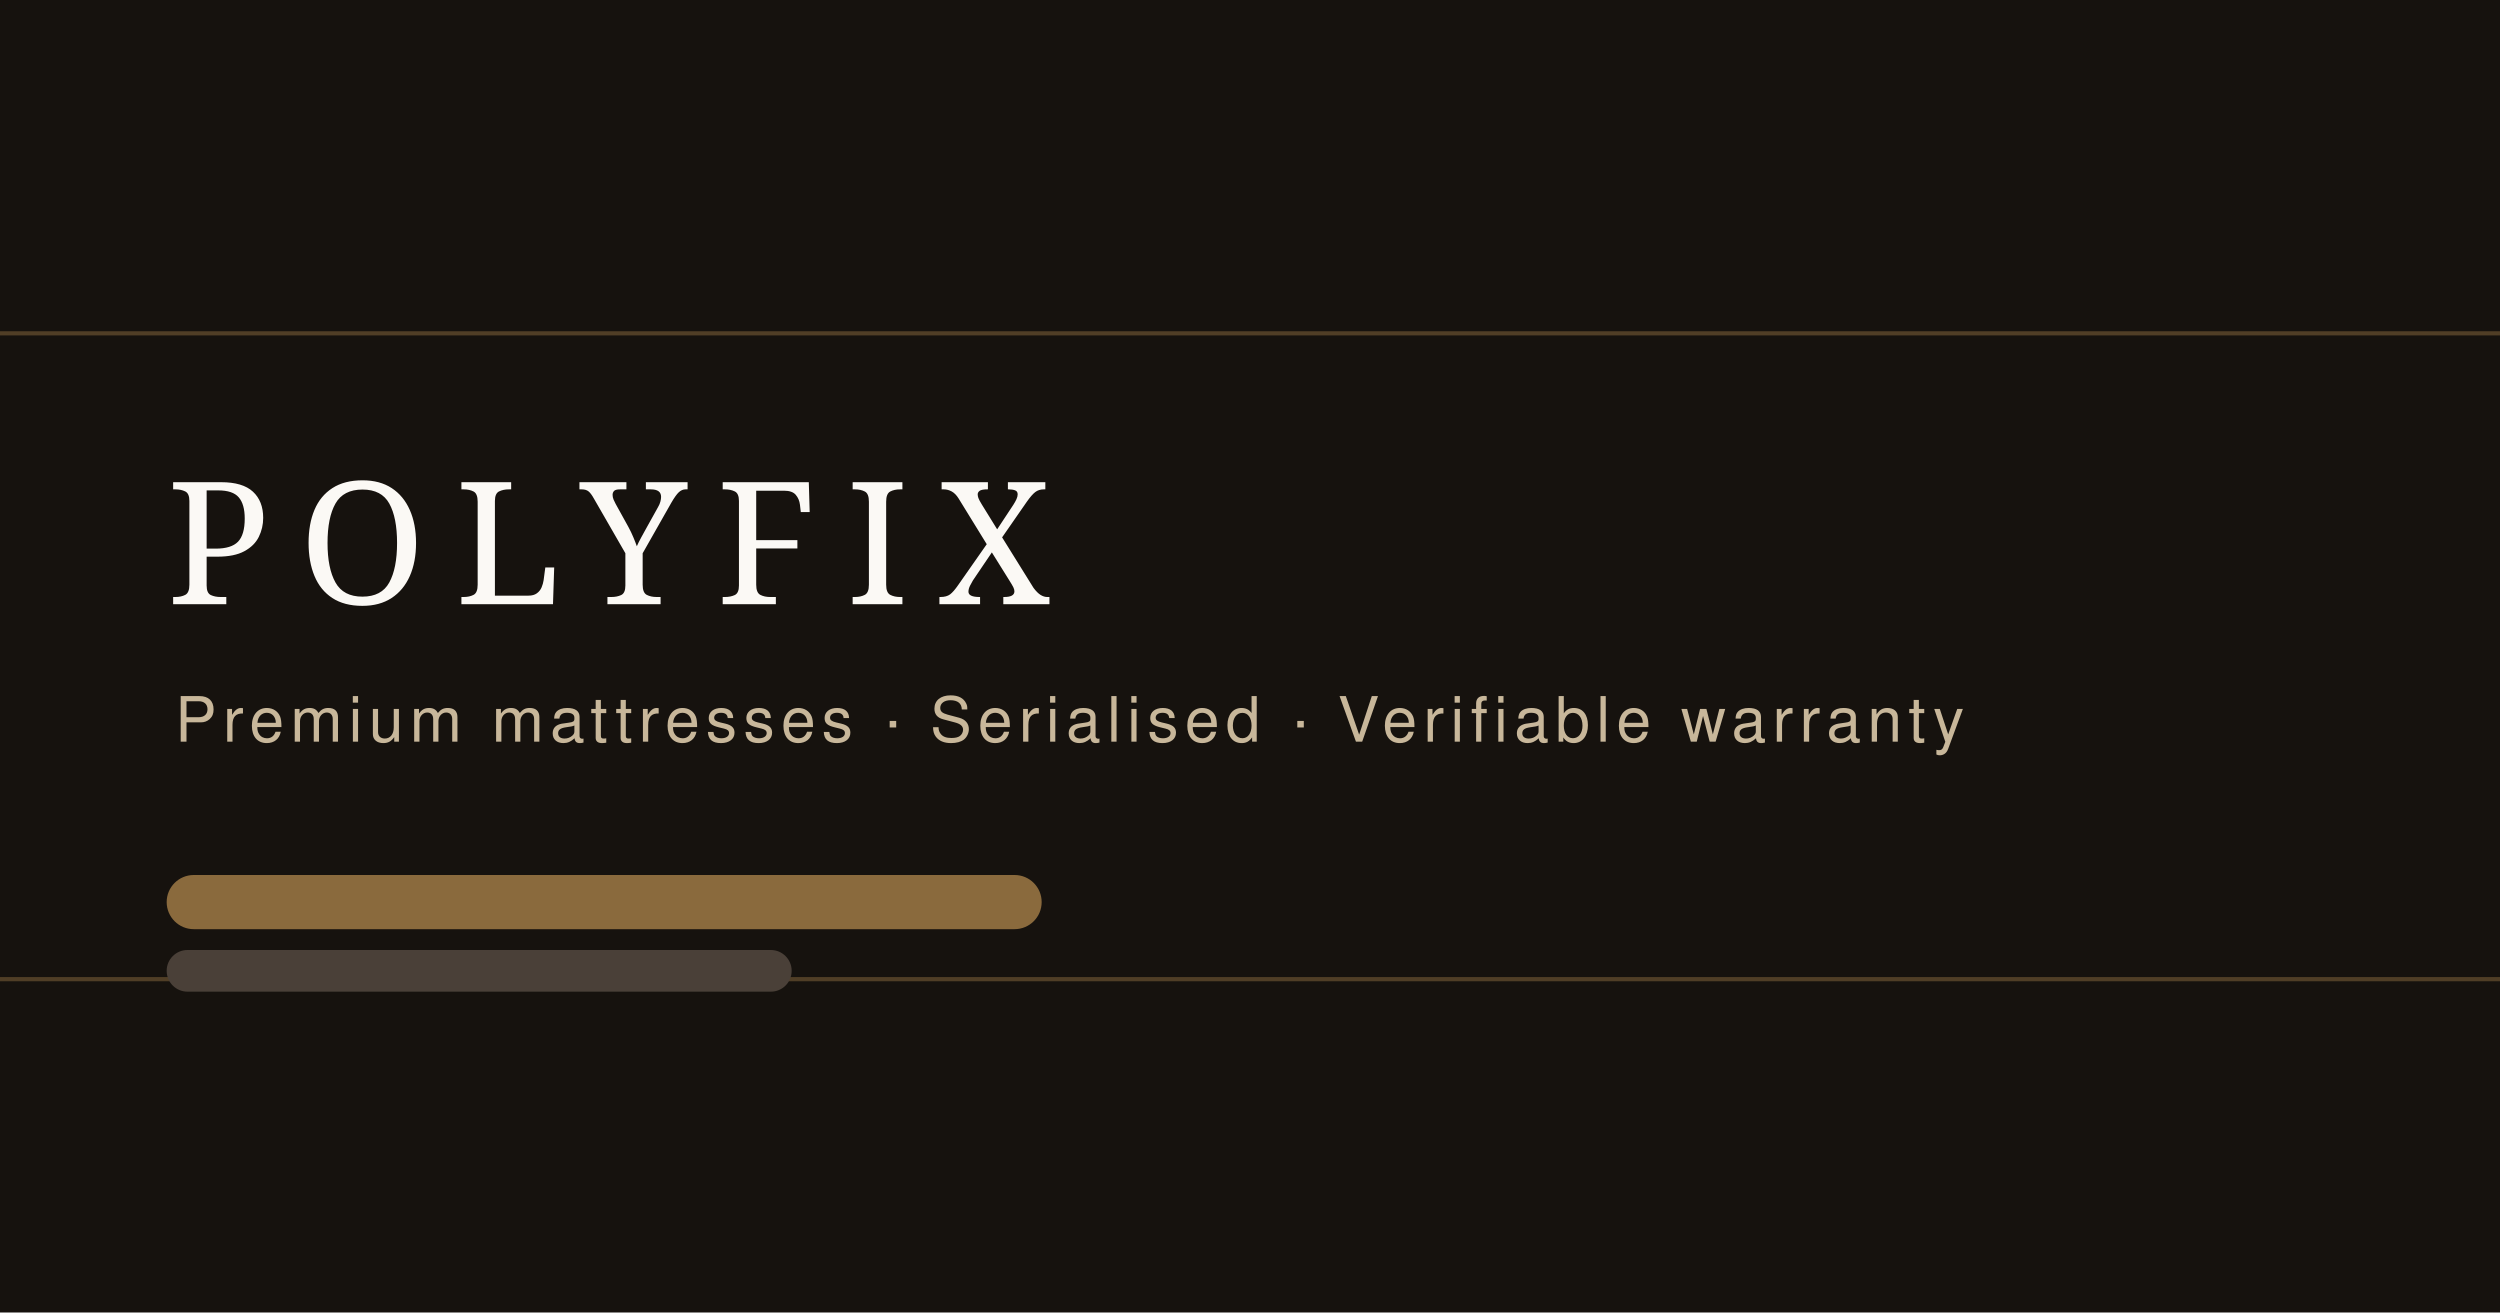
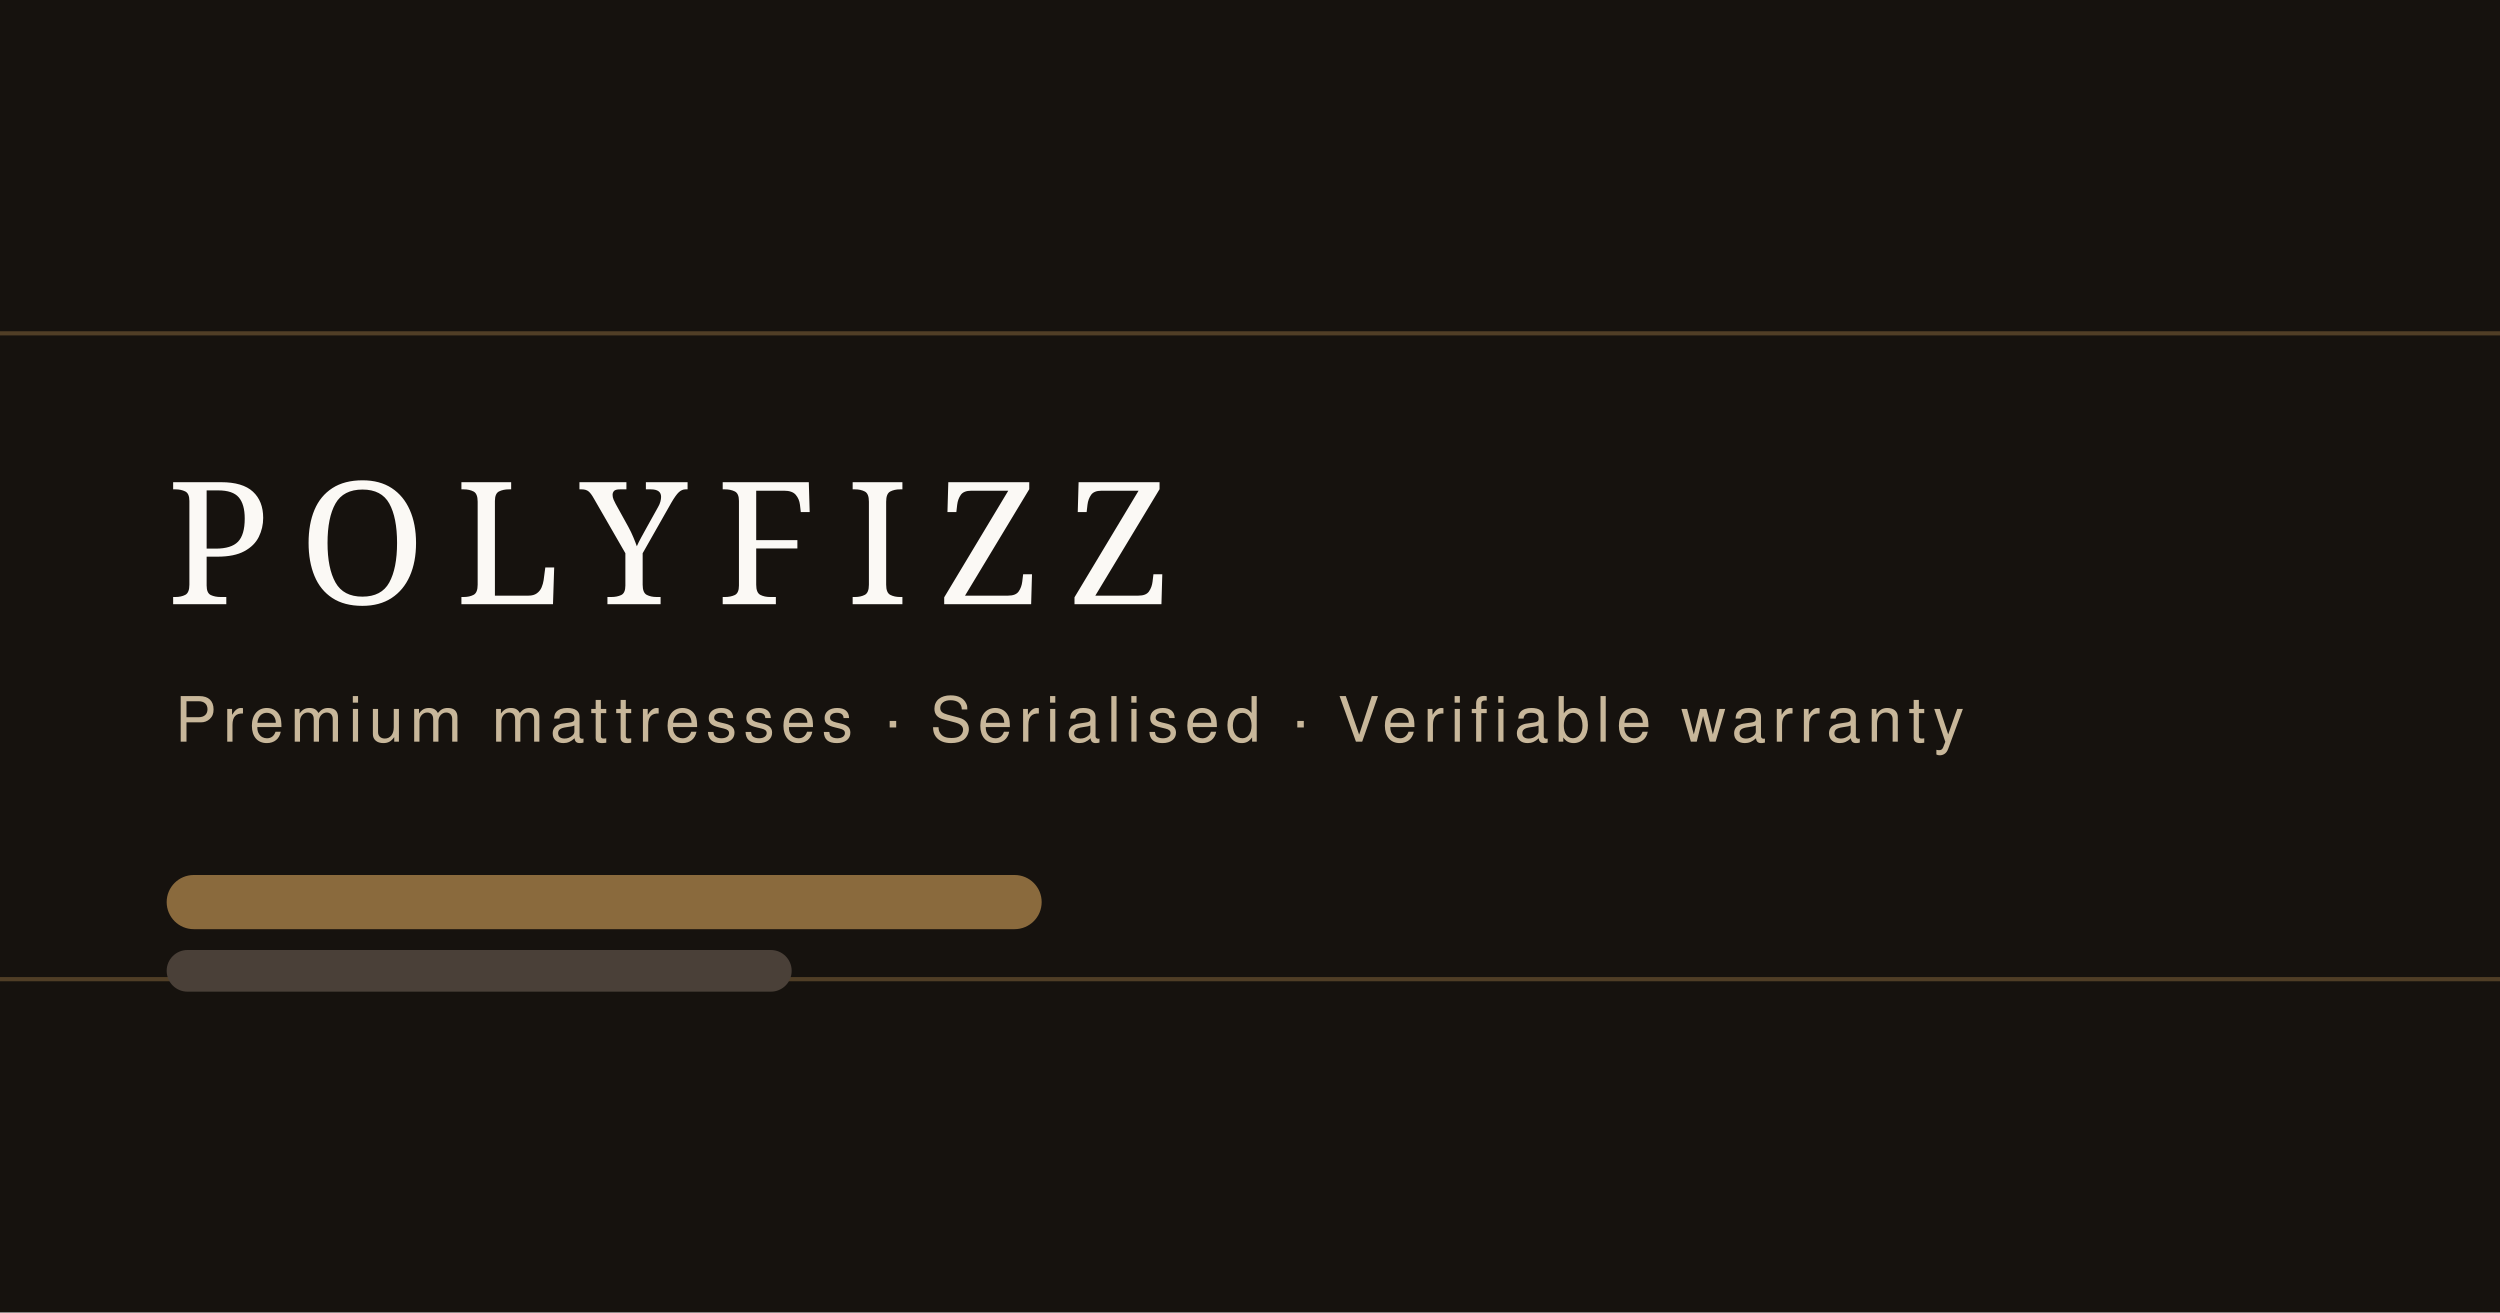
<svg xmlns="http://www.w3.org/2000/svg" viewBox="0 0 1200 630" role="img" aria-label="POLYFIX premium mattresses">
  <rect width="1200" height="630" fill="#16120e" />
  <g fill="none" stroke="#8a6a3d" stroke-width="2" opacity="0.5">
    <path d="M0 160h1200M0 470h1200" />
  </g>
-   <text x="80" y="290" fill="#fbf9f5" font-family="Georgia, serif" font-size="82" letter-spacing="14">POLYFIX</text>
+   <text x="80" y="290" fill="#fbf9f5" font-family="Georgia, serif" font-size="82" letter-spacing="14">POLYFIZZ</text>
  <text x="84" y="356" fill="#c8b79a" font-family="Helvetica, Arial, sans-serif" font-size="30" letter-spacing="3">Premium mattresses · Serialised · Verifiable warranty</text>
  <g transform="translate(80 420)">
    <rect width="420" height="26" rx="13" fill="#8a6a3d" />
    <rect y="36" width="300" height="20" rx="10" fill="#4a4038" />
  </g>
</svg>
